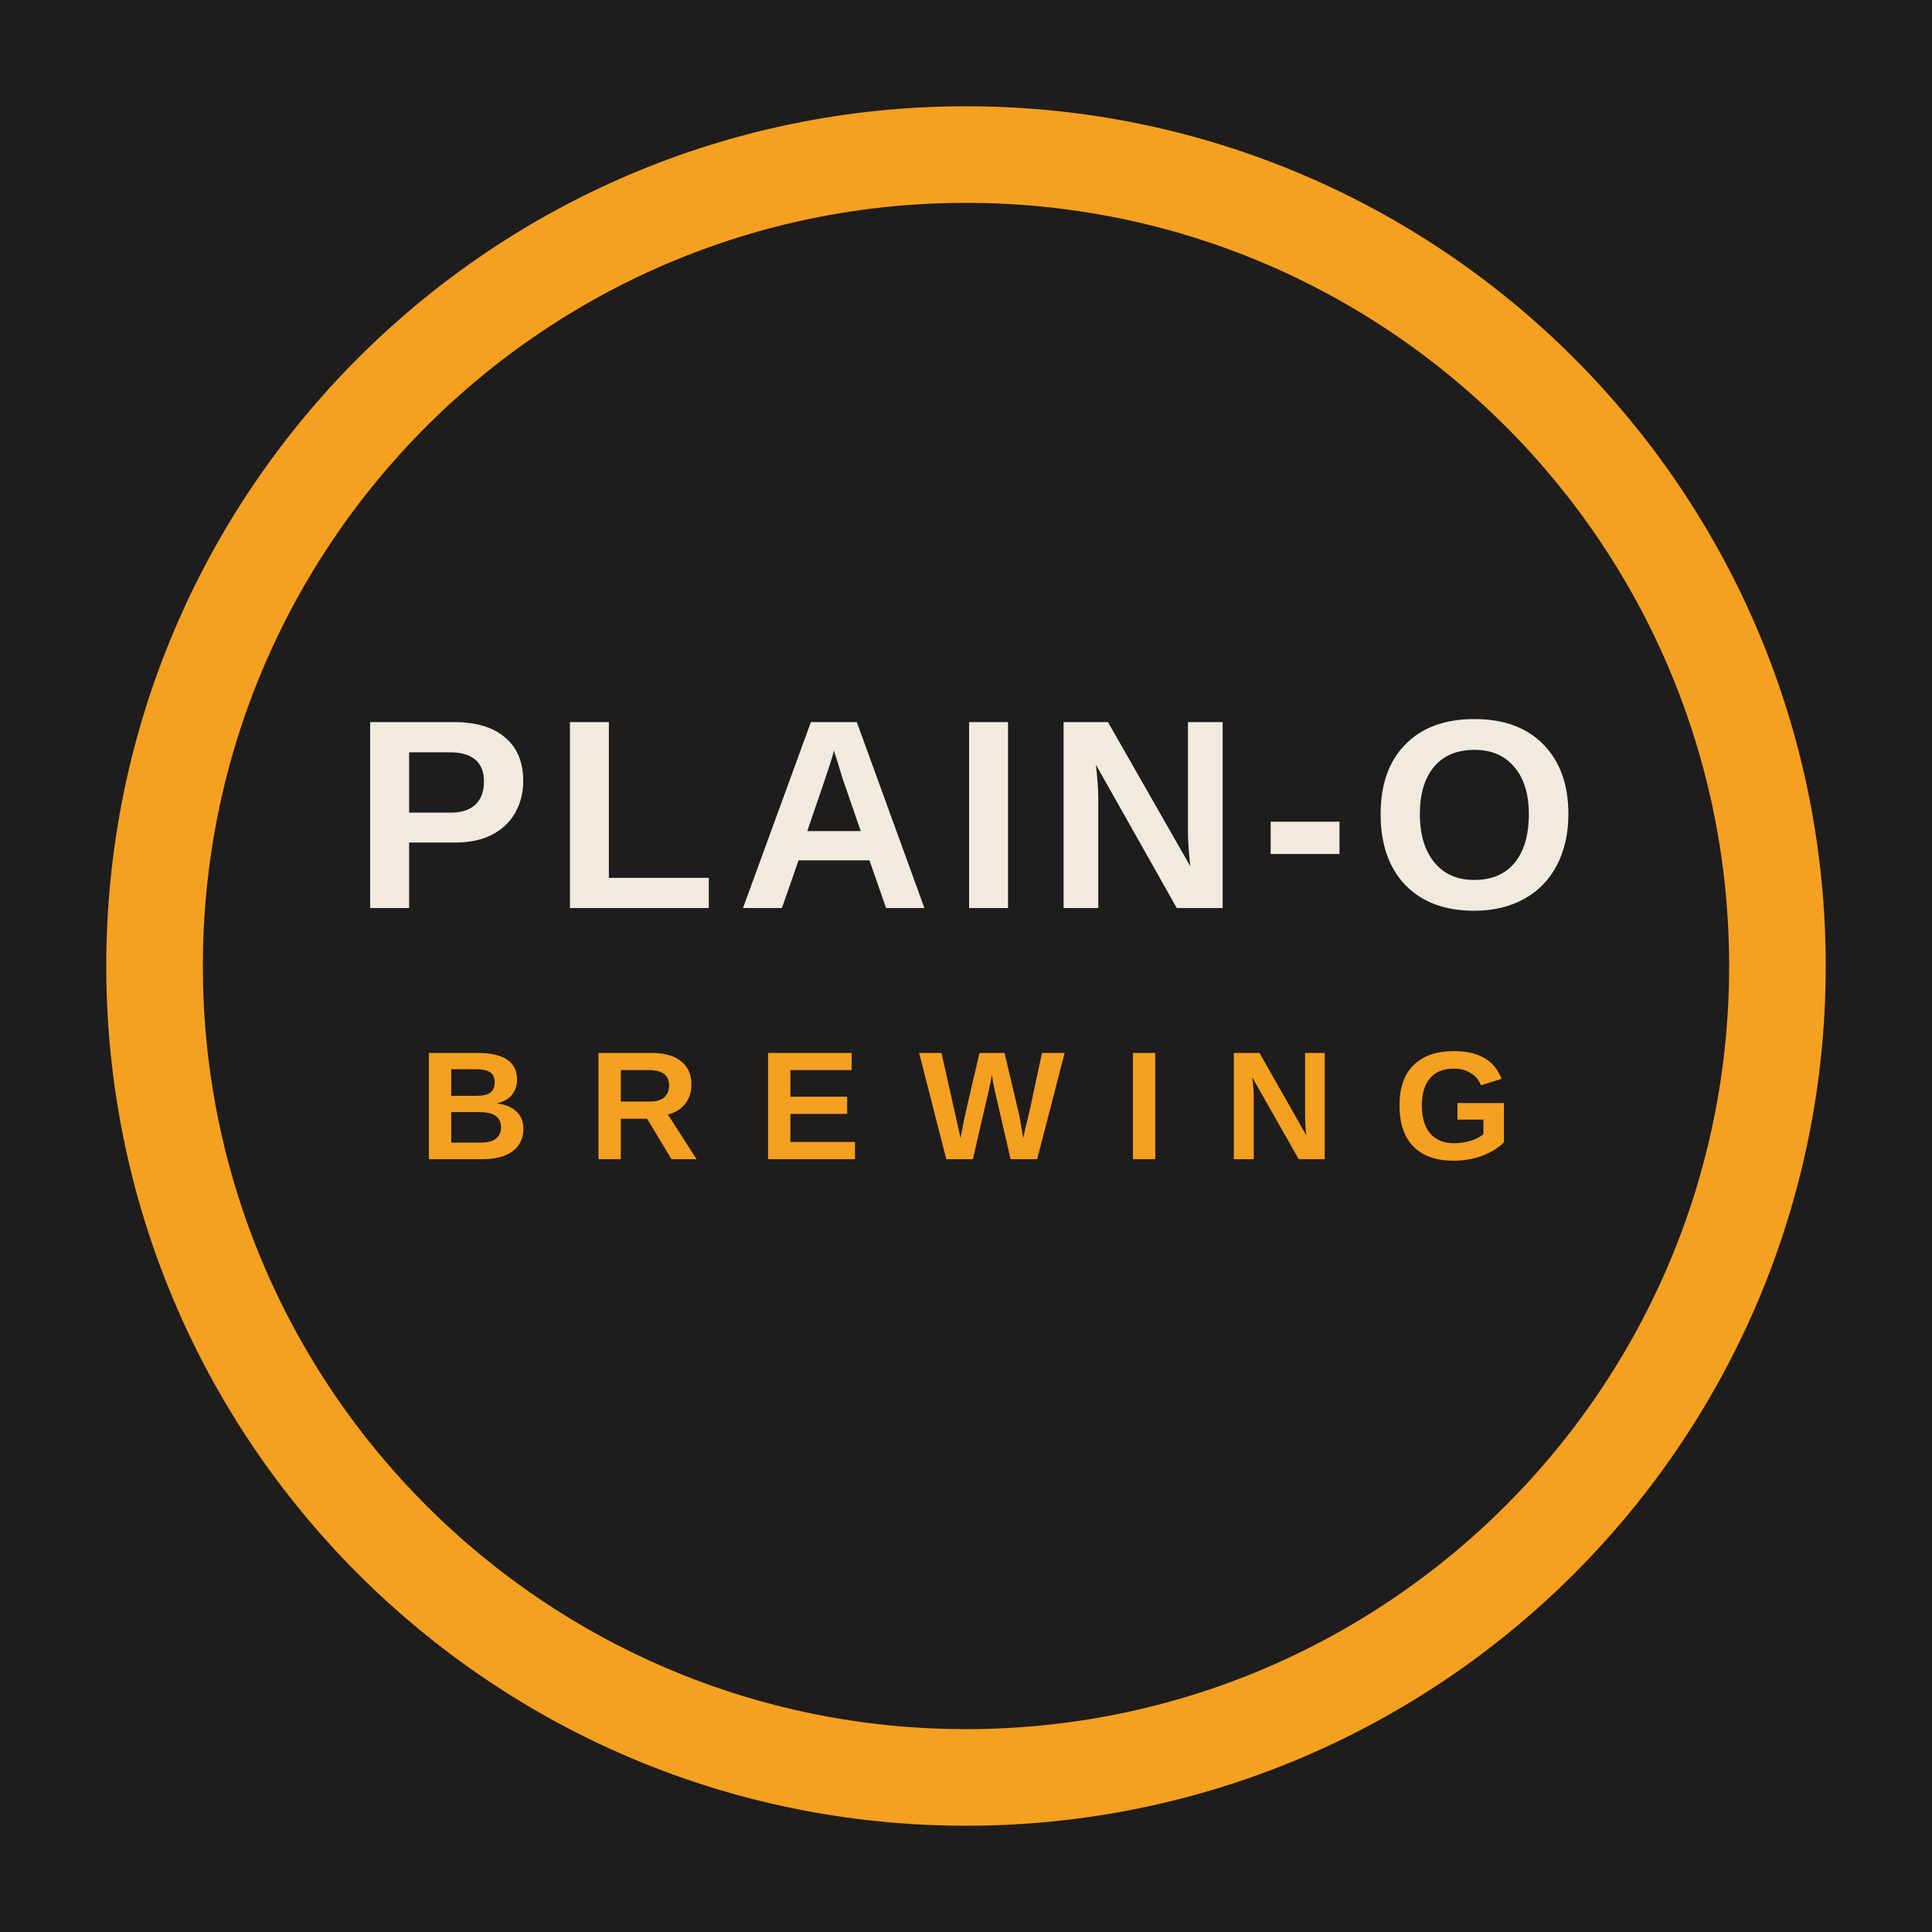
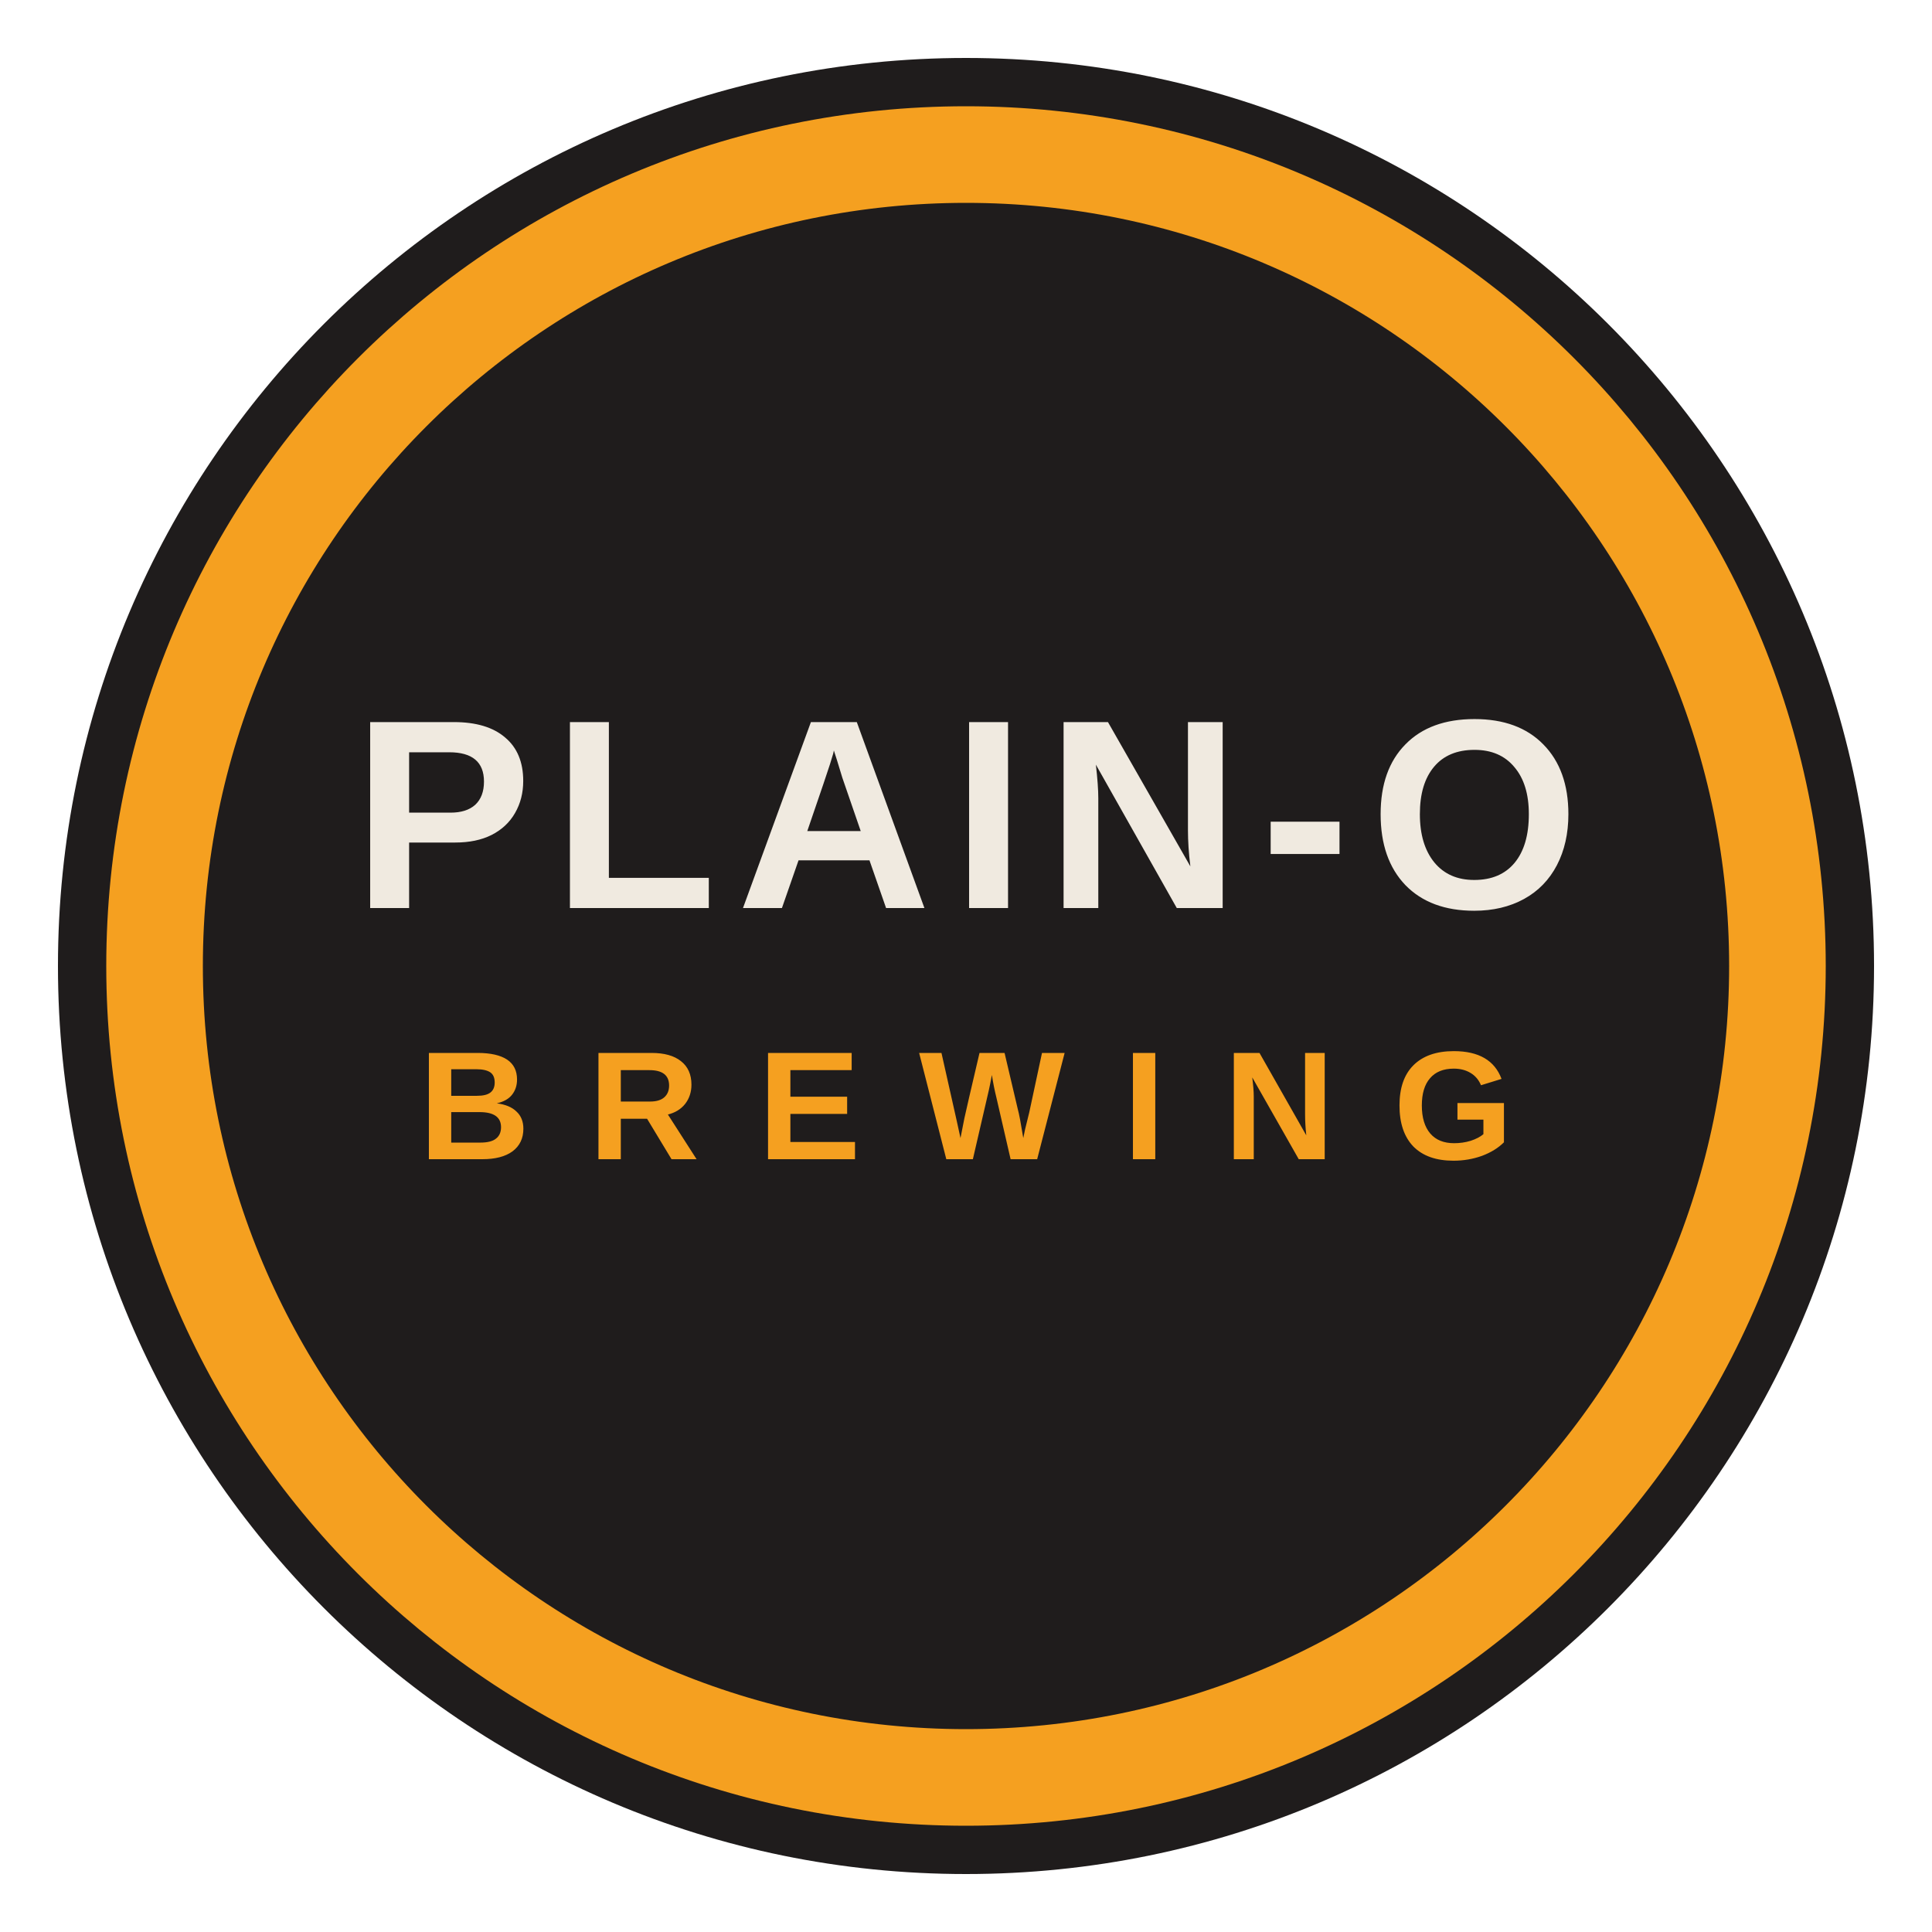
<svg xmlns="http://www.w3.org/2000/svg" viewBox="0 0 100 100" width="100" height="100">
-   <rect width="100" height="100" fill="#1f1c1c" />
+   <circle cx="50" cy="50" r="47" fill="#1f1c1c" />
  <circle cx="50" cy="50" r="42" fill="none" stroke="#F5A020" stroke-width="5" />
  <text x="50" y="47" font-family="'Arial Black', Arial, sans-serif" font-size="14" font-weight="900" fill="#F0EAE0" text-anchor="middle" letter-spacing="1">PLAIN-O</text>
  <text x="50" y="60" font-family="Arial, sans-serif" font-size="8" font-weight="700" fill="#F5A020" text-anchor="middle" letter-spacing="3">BREWING</text>
</svg>
